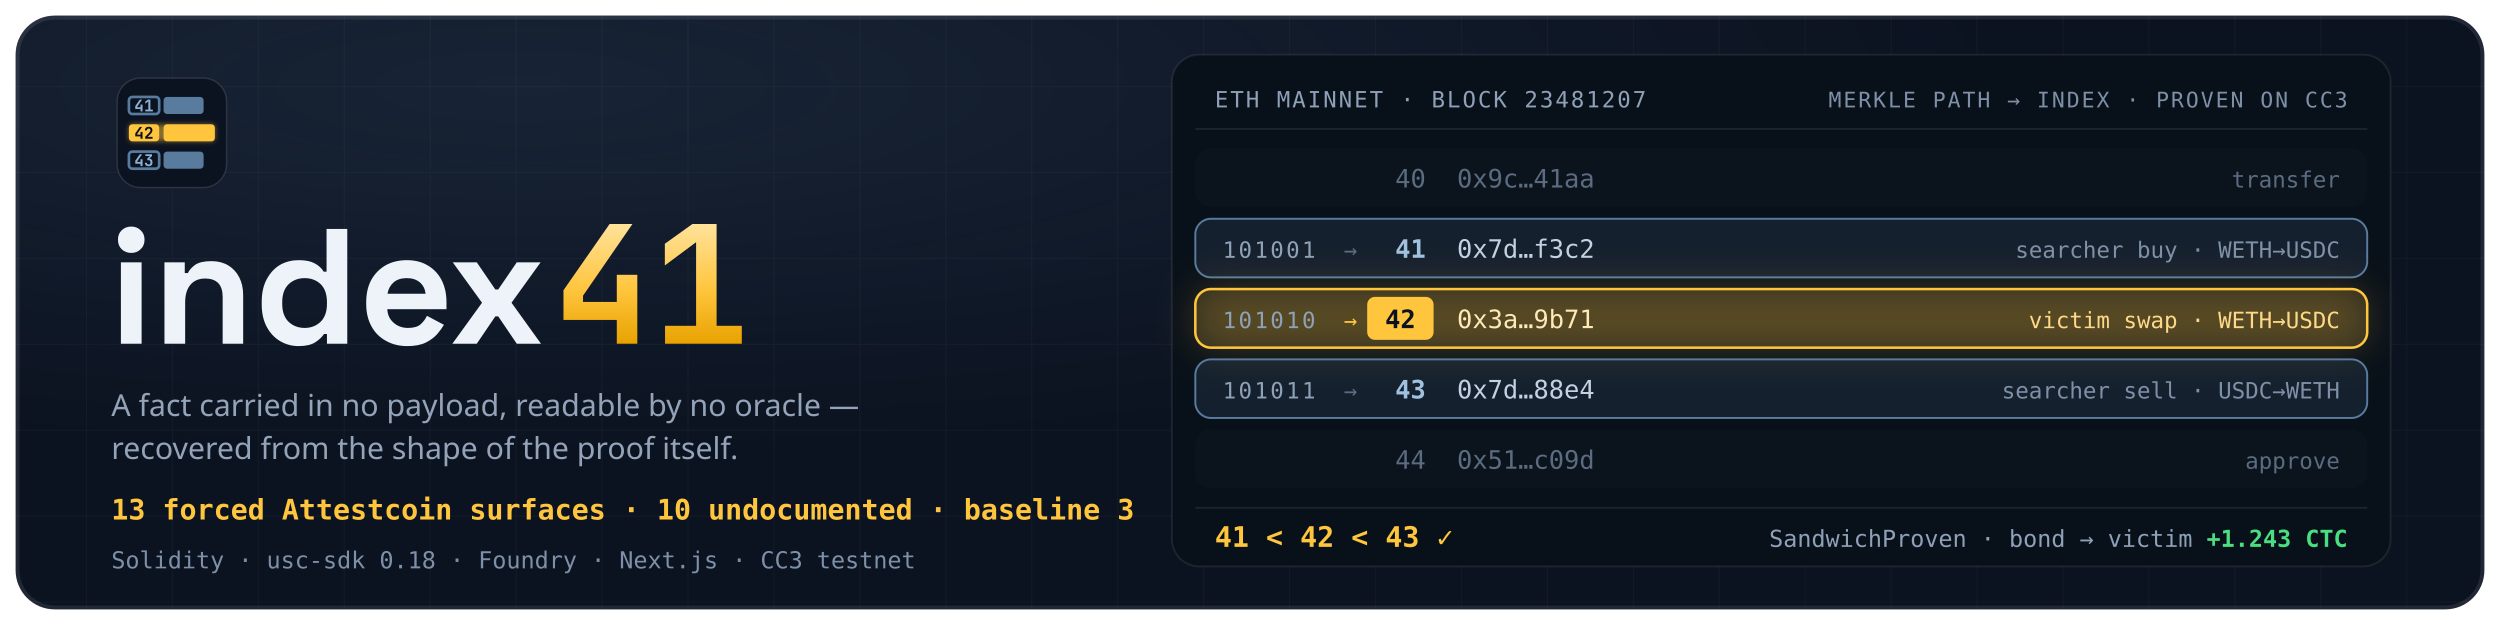
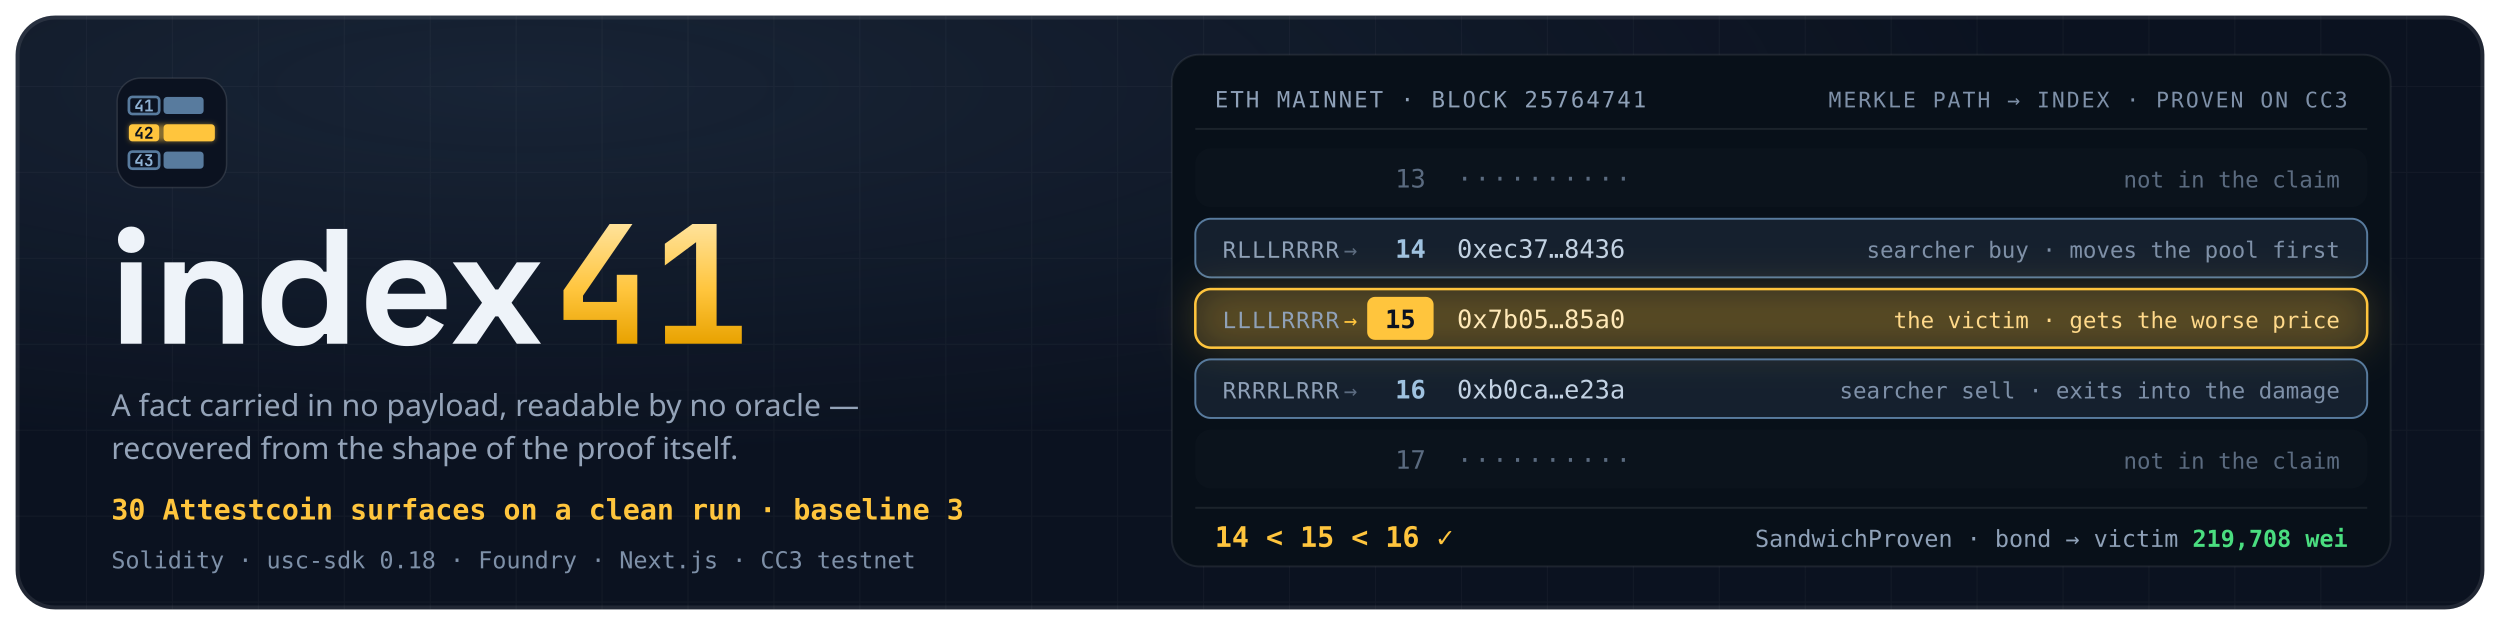
- <svg xmlns="http://www.w3.org/2000/svg" viewBox="0 0 1280 320" role="img" aria-label="index41 — The instant laterality decodes, three slate transactions lock into gold indices 41 → 42 → 43 — position becomes fact.">
+ <svg xmlns="http://www.w3.org/2000/svg" viewBox="0 0 1280 320" role="img" aria-label="index41 — The instant laterality decodes, three slate transactions lock into gold indices 14 → 15 → 16 — position becomes fact.">
  <style>
    /* Because the poster IS the finished fact, reduced motion is a real setting here, not a
       gesture: hiding every story layer leaves a complete, correct, entirely static hero.
       Nothing outside [data-story] animates in this file. */
    @media (prefers-reduced-motion: reduce) { [data-story] { display: none !important; } }

    /* THE 350px SURFACE. A README on a phone renders this file at ~350px wide, where a 13px
       ledger row is 3.6px tall — texture, not information. Media queries in an SVG evaluate
       against the IMAGE's own viewport, so the file can answer for itself: below 640px the
       ledger, the tagline, the metric and the mini mark are dropped and the two things that
       still read at 350px are shown large — the wordmark and the 41/42/43 assertion. Wide is the
       DEFAULT, so any renderer that ignores media queries gets the full hero, never the stub. */
    [data-narrow] { display: none; }
    @media (max-width: 640px) {
      [data-wide]   { display: none; }
      [data-narrow] { display: block; }
    }
  </style>
  <defs>
    <clipPath id="plateClip">
      <rect x="8" y="8" width="1264" height="304" rx="20" />
    </clipPath>
    <pattern id="grid" width="44" height="44" patternUnits="userSpaceOnUse">
      <path d="M44 0H0V44" fill="none" stroke="rgba(255,255,255,0.035)" />
    </pattern>
    <linearGradient id="gold41" x1="0" y1="0" x2="0" y2="1">
      <stop offset="0%" stop-color="#FFE29A" />
      <stop offset="55%" stop-color="#FFC53D" />
      <stop offset="100%" stop-color="#E8A200" />
    </linearGradient>
    <linearGradient id="scanGrad" x1="0" y1="0" x2="1" y2="0">
      <stop offset="0%" stop-color="rgba(88,123,158,0)" />
      <stop offset="30%" stop-color="rgba(88,123,158,0.35)" />
      <stop offset="70%" stop-color="rgba(88,123,158,0.35)" />
      <stop offset="100%" stop-color="rgba(88,123,158,0)" />
    </linearGradient>
    <radialGradient id="lift" cx="0.2" cy="0.12" r="0.62">
      <stop offset="0%" stop-color="#587B9E" stop-opacity="0.17" />
      <stop offset="100%" stop-color="#587B9E" stop-opacity="0" />
    </radialGradient>
    <filter id="hlGlow" x="-20%" y="-160%" width="140%" height="420%">
      <feGaussianBlur stdDeviation="10" />
    </filter>
    <filter id="cometBlur" x="-120%" y="-120%" width="340%" height="340%">
      <feGaussianBlur stdDeviation="2.2" />
    </filter>
    <clipPath id="clip41">
      <path transform="translate(283,176)" d="M43.3 0L32.8 0L32.8-12.2L5.5-12.2L5.5-27.4L29.1-61.3L40.8-61.3L15.5-24.6L15.5-21.4L32.8-21.4L32.8-35.3L43.3-35.3L43.3 0M96.8 0L57.5 0L57.5-9.2L73.4-9.2L73.4-52L57.4-40.1L57.4-51.2L71.5-61.3L83.9-61.3L83.9-9.2L96.8-9.2" />
    </clipPath>
  </defs>
  <rect x="8" y="8" width="1264" height="304" rx="20" fill="#0B1220" />
  <g clip-path="url(#plateClip)">
    <rect x="8" y="8" width="1264" height="304" fill="url(#grid)" />
    <rect x="8" y="8" width="1264" height="304" fill="url(#lift)" />
  </g>
  <rect x="9" y="9" width="1262" height="302" rx="19" fill="none" stroke="rgba(255,255,255,0.09)" stroke-width="2" />
  <g data-wide="full">
    <g transform="translate(56,36) scale(0.125)">
      <rect x="32" y="32" width="448" height="448" rx="96" fill="#0B1220" stroke="rgba(255,255,255,0.12)" stroke-width="6" />
      <rect x="80" y="109" width="124" height="70" rx="14" fill="none" stroke="#587B9E" stroke-width="11" />
      <g transform="translate(101.7,168.2) scale(0.789)" fill="#8FB2D4">
        <path d="M43.3 0L32.8 0L32.8-12.2L5.5-12.2L5.5-27.4L29.1-61.3L40.8-61.3L15.5-24.6L15.5-21.4L32.8-21.4L32.8-35.3L43.3-35.3L43.3 0M96.8 0L57.5 0L57.5-9.2L73.4-9.2L73.4-52L57.4-40.1L57.4-51.2L71.5-61.3L83.9-61.3L83.9-9.2L96.8-9.2" />
      </g>
      <rect x="222" y="109" width="164" height="70" rx="14" fill="#587B9E" />
      <rect x="80" y="221" width="352" height="70" rx="14" fill="#FFC53D" filter="url(#hlGlow)" opacity="0.5" />
      <rect x="80" y="221" width="124" height="70" rx="14" fill="#FFC53D" />
      <g transform="translate(101.7,280.2) scale(0.789)" fill="#0B1220">
        <path d="M43.3 0L32.8 0L32.8-12.2L5.5-12.2L5.5-27.4L29.1-61.3L40.8-61.3L15.5-24.6L15.5-21.4L32.8-21.4L32.8-35.3L43.3-35.3L43.3 0M95.3 0L57 0L57-10.2L76.2-29.4Q80.2-33.5 82.2-36.8Q84.1-40.2 84.1-43.7Q84.1-48 81.7-50.4Q79.4-52.8 75.3-52.8Q70.9-52.8 68.4-50.2Q65.9-47.6 65.9-43.1L55.4-43.1Q55.4-49 57.9-53.2Q60.4-57.5 64.9-59.8Q69.5-62.2 75.5-62.2Q81.3-62.2 85.6-60Q89.9-57.8 92.2-53.8Q94.6-49.9 94.6-44.4Q94.6-38.8 91.7-33.5Q88.8-28.1 82.4-22L69.6-9.5L95.3-9.5" />
      </g>
      <rect x="222" y="221" width="210" height="70" rx="14" fill="#FFC53D" />
      <rect x="80" y="333" width="124" height="70" rx="14" fill="none" stroke="#587B9E" stroke-width="11" />
      <g transform="translate(101.7,392.2) scale(0.789)" fill="#8FB2D4">
        <path d="M43.3 0L32.8 0L32.8-12.2L5.5-12.2L5.5-27.4L29.1-61.3L40.8-61.3L15.5-24.6L15.5-21.4L32.8-21.4L32.8-35.3L43.3-35.3L43.3 0M75 0.8Q69 0.8 64.6-1.3Q60.2-3.5 57.8-7.5Q55.4-11.4 55.4-16.8L65.9-16.8Q65.9-12.7 68.3-10.4Q70.7-8.1 75.1-8.1Q79.5-8.1 81.8-10.4Q84.2-12.8 84.2-16.8L84.2-21.6Q84.2-25.7 81.8-28Q79.5-30.3 75.1-30.3L68.2-30.3L68.2-39.8L81.7-52.3L58.1-52.3L58.1-61.3L92.4-61.3L92.4-51.8L75.1-36L75.1-39.3Q84.2-39.3 89.5-34.5Q94.8-29.7 94.8-21.6L94.8-16.8Q94.8-11.4 92.3-7.5Q89.9-3.5 85.4-1.3Q81 0.8 75 0.8" />
      </g>
      <rect x="222" y="333" width="164" height="70" rx="14" fill="#587B9E" />
    </g>
    <g transform="translate(56,176)">
      <path id="wmIndex" fill="#EEF3F9" d="M16.5 0L5.9 0L5.9-41.7L16.5-41.7L16.5 0M11.2-46.5Q8.3-46.5 6.3-48.4Q4.4-50.2 4.4-53.3Q4.4-56.3 6.3-58.1Q8.3-60 11.2-60Q14.1-60 16-58.1Q18-56.3 18-53.3Q18-50.2 16-48.4Q14.1-46.5 11.2-46.5M38.8 0L28.2 0L28.2-41.7L38.6-41.7L38.6-36.2L40.2-36.2Q41.2-38.4 43.9-40.4Q46.7-42.3 52.3-42.3Q57.2-42.3 60.9-40.1Q64.5-37.9 66.5-34Q68.5-30.1 68.5-24.9L68.5 0L58 0L58-24Q58-28.7 55.7-31.1Q53.3-33.4 49.1-33.4Q44.2-33.4 41.5-30.2Q38.8-27 38.8-21.2L38.8 0M96.8 1.2Q91.8 1.2 87.5-1.3Q83.2-3.8 80.6-8.6Q78-13.4 78-20.2L78-21.5Q78-28.3 80.6-33.1Q83.2-37.9 87.4-40.4Q91.7-42.8 96.8-42.8Q100.5-42.8 103.1-42Q105.7-41.1 107.3-39.7Q108.9-38.4 109.7-36.9L111.2-36.9L111.2-58.8L121.8-58.8L121.8 0L111.4 0L111.4-5L109.9-5Q108.4-2.7 105.5-0.8Q102.5 1.2 96.8 1.2M100-8.1Q104.8-8.1 108.1-11.2Q111.4-14.4 111.4-20.4L111.4-21.3Q111.4-27.3 108.2-30.5Q104.9-33.6 100-33.6Q95.1-33.6 91.8-30.5Q88.5-27.3 88.5-21.3L88.5-20.4Q88.5-14.4 91.8-11.2Q95.1-8.1 100-8.1M152.5 1.2Q146.3 1.2 141.6-1.5Q136.8-4.1 134.2-8.9Q131.5-13.8 131.5-20.3L131.5-21.3Q131.5-27.9 134.1-32.7Q136.8-37.5 141.5-40.2Q146.2-42.8 152.4-42.8Q158.5-42.8 163-40.1Q167.6-37.4 170.1-32.6Q172.6-27.7 172.6-21.3L172.6-17.7L142.3-17.7Q142.5-13.4 145.5-10.8Q148.5-8.1 152.9-8.1Q157.3-8.1 159.4-10Q161.5-11.9 162.6-14.3L171.3-9.7Q170.1-7.6 167.9-5Q165.6-2.4 162-0.6Q158.3 1.2 152.5 1.2M142.4-25.6L161.9-25.6Q161.5-29.2 159-31.4Q156.4-33.6 152.3-33.6Q148-33.6 145.5-31.4Q143-29.2 142.4-25.6M188.1 0L175.6 0L190.8-21L175.8-41.7L188.1-41.7L197.6-27.8L199.1-27.8L208.6-41.7L220.8-41.7L205.9-21L221 0L208.6 0L199.1-14L197.6-14" />
    </g>
    <g transform="translate(283,176)">
      <path id="wm41" fill="url(#gold41)" d="M43.3 0L32.8 0L32.8-12.2L5.5-12.2L5.5-27.4L29.1-61.3L40.8-61.3L15.5-24.6L15.5-21.4L32.8-21.4L32.8-35.3L43.3-35.3L43.3 0M96.8 0L57.5 0L57.5-9.2L73.4-9.2L73.4-52L57.4-40.1L57.4-51.2L71.5-61.3L83.9-61.3L83.9-9.2L96.8-9.2" />
    </g>
    <g data-story="beat-3" clip-path="url(#clip41)">
      <rect y="100" width="34" height="92" fill="rgba(255,255,255,0.38)" transform="skewX(-18)" x="214">
        <animate attributeName="x" dur="8s" repeatCount="indefinite" values="214;214;446;446" keyTimes="0;0.38;0.48;1" />
      </rect>
    </g>
    <g font-family="'Segoe UI', system-ui, -apple-system, sans-serif" fill="#94A3B8" font-size="15.5">
      <text x="57" y="213">A fact carried in no payload, readable by no oracle —</text>
      <text x="57" y="235">recovered from the shape of the proof itself.</text>
    </g>
    <g font-family="ui-monospace, SFMono-Regular, Menlo, Consolas, monospace">
-       <text x="57" y="266" font-size="14.5" font-weight="600" fill="#FFC53D">13 forced Attestcoin surfaces · 10 undocumented · baseline 3</text>
+       <text x="57" y="266" font-size="14.5" font-weight="600" fill="#FFC53D">30 Attestcoin surfaces on a clean run · baseline 3</text>
      <text x="57" y="291" font-size="12" fill="#7E90A8">Solidity · usc-sdk 0.18 · Foundry · Next.js · CC3 testnet</text>
    </g>
    <rect x="600" y="28" width="624" height="262" rx="14" fill="#081019" stroke="rgba(255,255,255,0.08)" />
    <g font-family="ui-monospace, SFMono-Regular, Menlo, Consolas, monospace">
-       <text x="622" y="55" font-size="11.5" fill="#8FA1B8" letter-spacing="1">ETH MAINNET · BLOCK 23481207</text>
+       <text x="622" y="55" font-size="11.5" fill="#8FA1B8" letter-spacing="1">ETH MAINNET · BLOCK 25764741</text>
      <text x="1202" y="55" font-size="11" fill="#7E90A8" text-anchor="end" letter-spacing="1">MERKLE PATH → INDEX · PROVEN ON CC3</text>
      <line x1="612" y1="66" x2="1212" y2="66" stroke="rgba(255,255,255,0.08)" />
      <g font-size="13">
        <rect x="612" y="76" width="600" height="30" rx="8" fill="rgba(255,255,255,0.015)" />
-         <text x="730" y="96" fill="#5B6B80" text-anchor="end">40</text>
-         <text x="746" y="96" fill="#5B6B80">0x9c…41aa</text>
-         <text x="1198" y="96" fill="#5B6B80" text-anchor="end" font-size="11.5">transfer</text>
+         <text x="730" y="96" fill="#5B6B80" text-anchor="end">13</text>
+         <text x="746" y="96" fill="#5B6B80" letter-spacing="1.2">··········</text>
+         <text x="1198" y="96" fill="#5B6B80" text-anchor="end" font-size="11.5">not in the claim</text>
      </g>
      <g font-size="13">
        <rect x="612" y="112" width="600" height="30" rx="8" fill="rgba(88,123,158,0.16)" stroke="#587B9E" />
-         <text x="626" y="132" font-size="11.5" fill="#8FA1B8" letter-spacing="1.2">101001</text>
+         <text x="626" y="132" font-size="11.5" fill="#8FA1B8" letter-spacing="0.6">RLLLRRRR</text>
        <text x="688" y="132" font-size="11.5" fill="#5B6B80">→</text>
-         <text x="730" y="132" font-weight="700" fill="#9FC2E0" text-anchor="end">41</text>
-         <text x="746" y="132" fill="#C2D2E3">0x7d…f3c2</text>
-         <text x="1198" y="132" fill="#7E90A8" text-anchor="end" font-size="11.5">searcher buy · WETH→USDC</text>
+         <text x="730" y="132" font-weight="700" fill="#9FC2E0" text-anchor="end">14</text>
+         <text x="746" y="132" fill="#C2D2E3">0xec37…8436</text>
+         <text x="1198" y="132" fill="#7E90A8" text-anchor="end" font-size="11.5">searcher buy · moves the pool first</text>
      </g>
      <rect x="612" y="148" width="600" height="30" rx="8" fill="#FFC53D" filter="url(#hlGlow)" opacity="0.22" />
      <g font-size="13">
        <rect x="612" y="148" width="600" height="30" rx="8" fill="rgba(255,197,61,0.15)" stroke="#FFC53D" stroke-width="1.3" />
-         <text x="626" y="168" font-size="11.5" fill="#8FA1B8" letter-spacing="1.2">101010</text>
+         <text x="626" y="168" font-size="11.5" fill="#8FA1B8" letter-spacing="0.6">LLLLRRRR</text>
        <text x="688" y="168" font-size="11.5" fill="#FFC53D">→</text>
        <rect x="700" y="152" width="34" height="22" rx="4" fill="#FFC53D" />
-         <text x="717" y="168" font-weight="700" fill="#0B1220" text-anchor="middle">42</text>
-         <text x="746" y="168" fill="#FFE9B8">0x3a…9b71</text>
-         <text x="1198" y="168" fill="#FFD98A" text-anchor="end" font-size="11.5">victim swap · WETH→USDC</text>
+         <text x="717" y="168" font-weight="700" fill="#0B1220" text-anchor="middle">15</text>
+         <text x="746" y="168" fill="#FFE9B8">0x7b05…85a0</text>
+         <text x="1198" y="168" fill="#FFD98A" text-anchor="end" font-size="11.5">the victim · gets the worse price</text>
      </g>
      <g font-size="13">
        <rect x="612" y="184" width="600" height="30" rx="8" fill="rgba(88,123,158,0.16)" stroke="#587B9E" />
-         <text x="626" y="204" font-size="11.5" fill="#8FA1B8" letter-spacing="1.2">101011</text>
+         <text x="626" y="204" font-size="11.5" fill="#8FA1B8" letter-spacing="0.6">RRRRLRRR</text>
        <text x="688" y="204" font-size="11.5" fill="#5B6B80">→</text>
-         <text x="730" y="204" font-weight="700" fill="#9FC2E0" text-anchor="end">43</text>
-         <text x="746" y="204" fill="#C2D2E3">0x7d…88e4</text>
-         <text x="1198" y="204" fill="#7E90A8" text-anchor="end" font-size="11.5">searcher sell · USDC→WETH</text>
+         <text x="730" y="204" font-weight="700" fill="#9FC2E0" text-anchor="end">16</text>
+         <text x="746" y="204" fill="#C2D2E3">0xb0ca…e23a</text>
+         <text x="1198" y="204" fill="#7E90A8" text-anchor="end" font-size="11.5">searcher sell · exits into the damage</text>
      </g>
      <g font-size="13">
        <rect x="612" y="220" width="600" height="30" rx="8" fill="rgba(255,255,255,0.015)" />
-         <text x="730" y="240" fill="#5B6B80" text-anchor="end">44</text>
-         <text x="746" y="240" fill="#5B6B80">0x51…c09d</text>
-         <text x="1198" y="240" fill="#5B6B80" text-anchor="end" font-size="11.5">approve</text>
+         <text x="730" y="240" fill="#5B6B80" text-anchor="end">17</text>
+         <text x="746" y="240" fill="#5B6B80" letter-spacing="1.2">··········</text>
+         <text x="1198" y="240" fill="#5B6B80" text-anchor="end" font-size="11.5">not in the claim</text>
      </g>
      <line x1="612" y1="260" x2="1212" y2="260" stroke="rgba(255,255,255,0.08)" />
-       <text x="622" y="280" font-size="14.5" font-weight="700" fill="#FFC53D">41 &lt; 42 &lt; 43 ✓</text>
-       <text x="1202" y="280" font-size="12" fill="#8FA1B8" text-anchor="end">SandwichProven · bond → victim <tspan fill="#4ADE80" font-weight="600">+1.243 CTC</tspan>
+       <text x="622" y="280" font-size="14.5" font-weight="700" fill="#FFC53D">14 &lt; 15 &lt; 16 ✓</text>
+       <text x="1202" y="280" font-size="12" fill="#8FA1B8" text-anchor="end">SandwichProven · bond → victim <tspan fill="#4ADE80" font-weight="600">219,708 wei</tspan>
      </text>
    </g>
    <g data-story="beat-2" opacity="0" font-family="ui-monospace, SFMono-Regular, Menlo, Consolas, monospace" font-size="13">
      <animate attributeName="opacity" dur="8s" repeatCount="indefinite" values="0;0;1;1;0;0" keyTimes="0;0.08;0.13;0.38;0.40;1" />
      <rect x="610" y="110" width="604" height="34" rx="9" fill="#081019" />
      <rect x="612" y="112" width="600" height="30" rx="8" fill="rgba(88,123,158,0.07)" />
      <text x="626" y="132" fill="#64748B" font-size="11.5" letter-spacing="1.2">······</text>
      <text x="730" y="132" fill="#64748B" text-anchor="end">··</text>
-       <text x="746" y="132" fill="#7E90A8">0x7d…f3c2</text>
-       <text x="1198" y="132" fill="#7E90A8" text-anchor="end" font-size="11.5">searcher buy · WETH→USDC</text>
+       <text x="746" y="132" fill="#7E90A8">0xec37…8436</text>
+       <text x="1198" y="132" fill="#7E90A8" text-anchor="end" font-size="11.5">searcher buy · moves the pool first</text>
    </g>
    <g data-story="beat-2" opacity="0" font-family="ui-monospace, SFMono-Regular, Menlo, Consolas, monospace" font-size="13">
      <animate attributeName="opacity" dur="8s" repeatCount="indefinite" values="0;0;1;1;0;0" keyTimes="0;0.08;0.13;0.43;0.45;1" />
      <rect x="610" y="146" width="604" height="34" rx="9" fill="#081019" />
      <rect x="612" y="148" width="600" height="30" rx="8" fill="rgba(88,123,158,0.07)" />
      <text x="626" y="168" fill="#64748B" font-size="11.5" letter-spacing="1.2">······</text>
      <text x="730" y="168" fill="#64748B" text-anchor="end">··</text>
-       <text x="746" y="168" fill="#7E90A8">0x3a…9b71</text>
-       <text x="1198" y="168" fill="#7E90A8" text-anchor="end" font-size="11.5">victim swap · WETH→USDC</text>
+       <text x="746" y="168" fill="#7E90A8">0x7b05…85a0</text>
+       <text x="1198" y="168" fill="#7E90A8" text-anchor="end" font-size="11.5">the victim · gets the worse price</text>
    </g>
    <g data-story="beat-2" opacity="0" font-family="ui-monospace, SFMono-Regular, Menlo, Consolas, monospace" font-size="13">
      <animate attributeName="opacity" dur="8s" repeatCount="indefinite" values="0;0;1;1;0;0" keyTimes="0;0.08;0.13;0.48;0.50;1" />
      <rect x="610" y="182" width="604" height="34" rx="9" fill="#081019" />
      <rect x="612" y="184" width="600" height="30" rx="8" fill="rgba(88,123,158,0.07)" />
      <text x="626" y="204" fill="#64748B" font-size="11.5" letter-spacing="1.2">······</text>
      <text x="730" y="204" fill="#64748B" text-anchor="end">··</text>
-       <text x="746" y="204" fill="#7E90A8">0x7d…88e4</text>
-       <text x="1198" y="204" fill="#7E90A8" text-anchor="end" font-size="11.5">searcher sell · USDC→WETH</text>
+       <text x="746" y="204" fill="#7E90A8">0xb0ca…e23a</text>
+       <text x="1198" y="204" fill="#7E90A8" text-anchor="end" font-size="11.5">searcher sell · exits into the damage</text>
    </g>
    <g data-story="beat-2" opacity="0">
      <animate attributeName="opacity" dur="8s" repeatCount="indefinite" values="0;0;1;1;0;0" keyTimes="0;0.08;0.13;0.52;0.55;1" />
      <rect x="610" y="264" width="604" height="24" fill="#081019" />
    </g>
    <g data-story="beat-2" opacity="0">
      <animate attributeName="opacity" dur="8s" repeatCount="indefinite" values="0;0;0.75;0.75;0;0" keyTimes="0;0.14;0.16;0.24;0.26;1" />
      <rect x="612" width="600" height="30" rx="8" fill="url(#scanGrad)" y="76">
        <animate attributeName="y" dur="8s" repeatCount="indefinite" values="76;76;220;220" keyTimes="0;0.14;0.26;1" />
      </rect>
    </g>
    <g data-story="beat-3" opacity="0">
      <animate attributeName="opacity" dur="8s" repeatCount="indefinite" values="0;0;0.85;0;0" keyTimes="0;0.38;0.41;0.47;1" />
      <rect x="612" y="112" width="600" height="30" rx="8" fill="none" stroke="#FFC53D" stroke-width="1.6" />
    </g>
    <g data-story="beat-3" opacity="0">
      <animate attributeName="opacity" dur="8s" repeatCount="indefinite" values="0;0;0.85;0;0" keyTimes="0;0.48;0.51;0.57;1" />
      <rect x="612" y="184" width="600" height="30" rx="8" fill="none" stroke="#FFC53D" stroke-width="1.6" />
    </g>
    <g data-story="beat-4" opacity="0">
      <animate attributeName="opacity" dur="8s" repeatCount="indefinite" values="0;0;1;1;0;0" keyTimes="0;0.55;0.57;0.62;0.66;1" />
      <circle r="5" fill="#FFC53D" filter="url(#cometBlur)">
        <animateMotion dur="8s" repeatCount="indefinite" path="M 1130 272 C 1090 244 1020 208 700 168" keyPoints="0;0;1;1" keyTimes="0;0.55;0.64;1" calcMode="linear" />
      </circle>
    </g>
    <g data-story="beat-4" opacity="0">
      <animate attributeName="opacity" dur="8s" repeatCount="indefinite" values="0;0;0.95;0.95;0;0" keyTimes="0;0.56;0.60;0.90;0.955;1" />
      <rect x="612" y="148" width="600" height="30" rx="8" fill="rgba(255,197,61,0.22)" />
    </g>
  </g>
  <g data-narrow="350px">
    <g transform="translate(80,211) scale(1.7)">
      <use href="#wmIndex" />
      <g transform="translate(227,0)">
        <use href="#wm41" />
      </g>
    </g>
-     <text x="1200" y="181" text-anchor="end" font-family="ui-monospace, SFMono-Regular, Menlo, Consolas, monospace" font-size="56" font-weight="700" fill="#FFC53D" letter-spacing="2">41 &lt; 42 &lt; 43 ✓</text>
+     <text x="1200" y="181" text-anchor="end" font-family="ui-monospace, SFMono-Regular, Menlo, Consolas, monospace" font-size="56" font-weight="700" fill="#FFC53D" letter-spacing="2">14 &lt; 15 &lt; 16 ✓</text>
  </g>
</svg>
